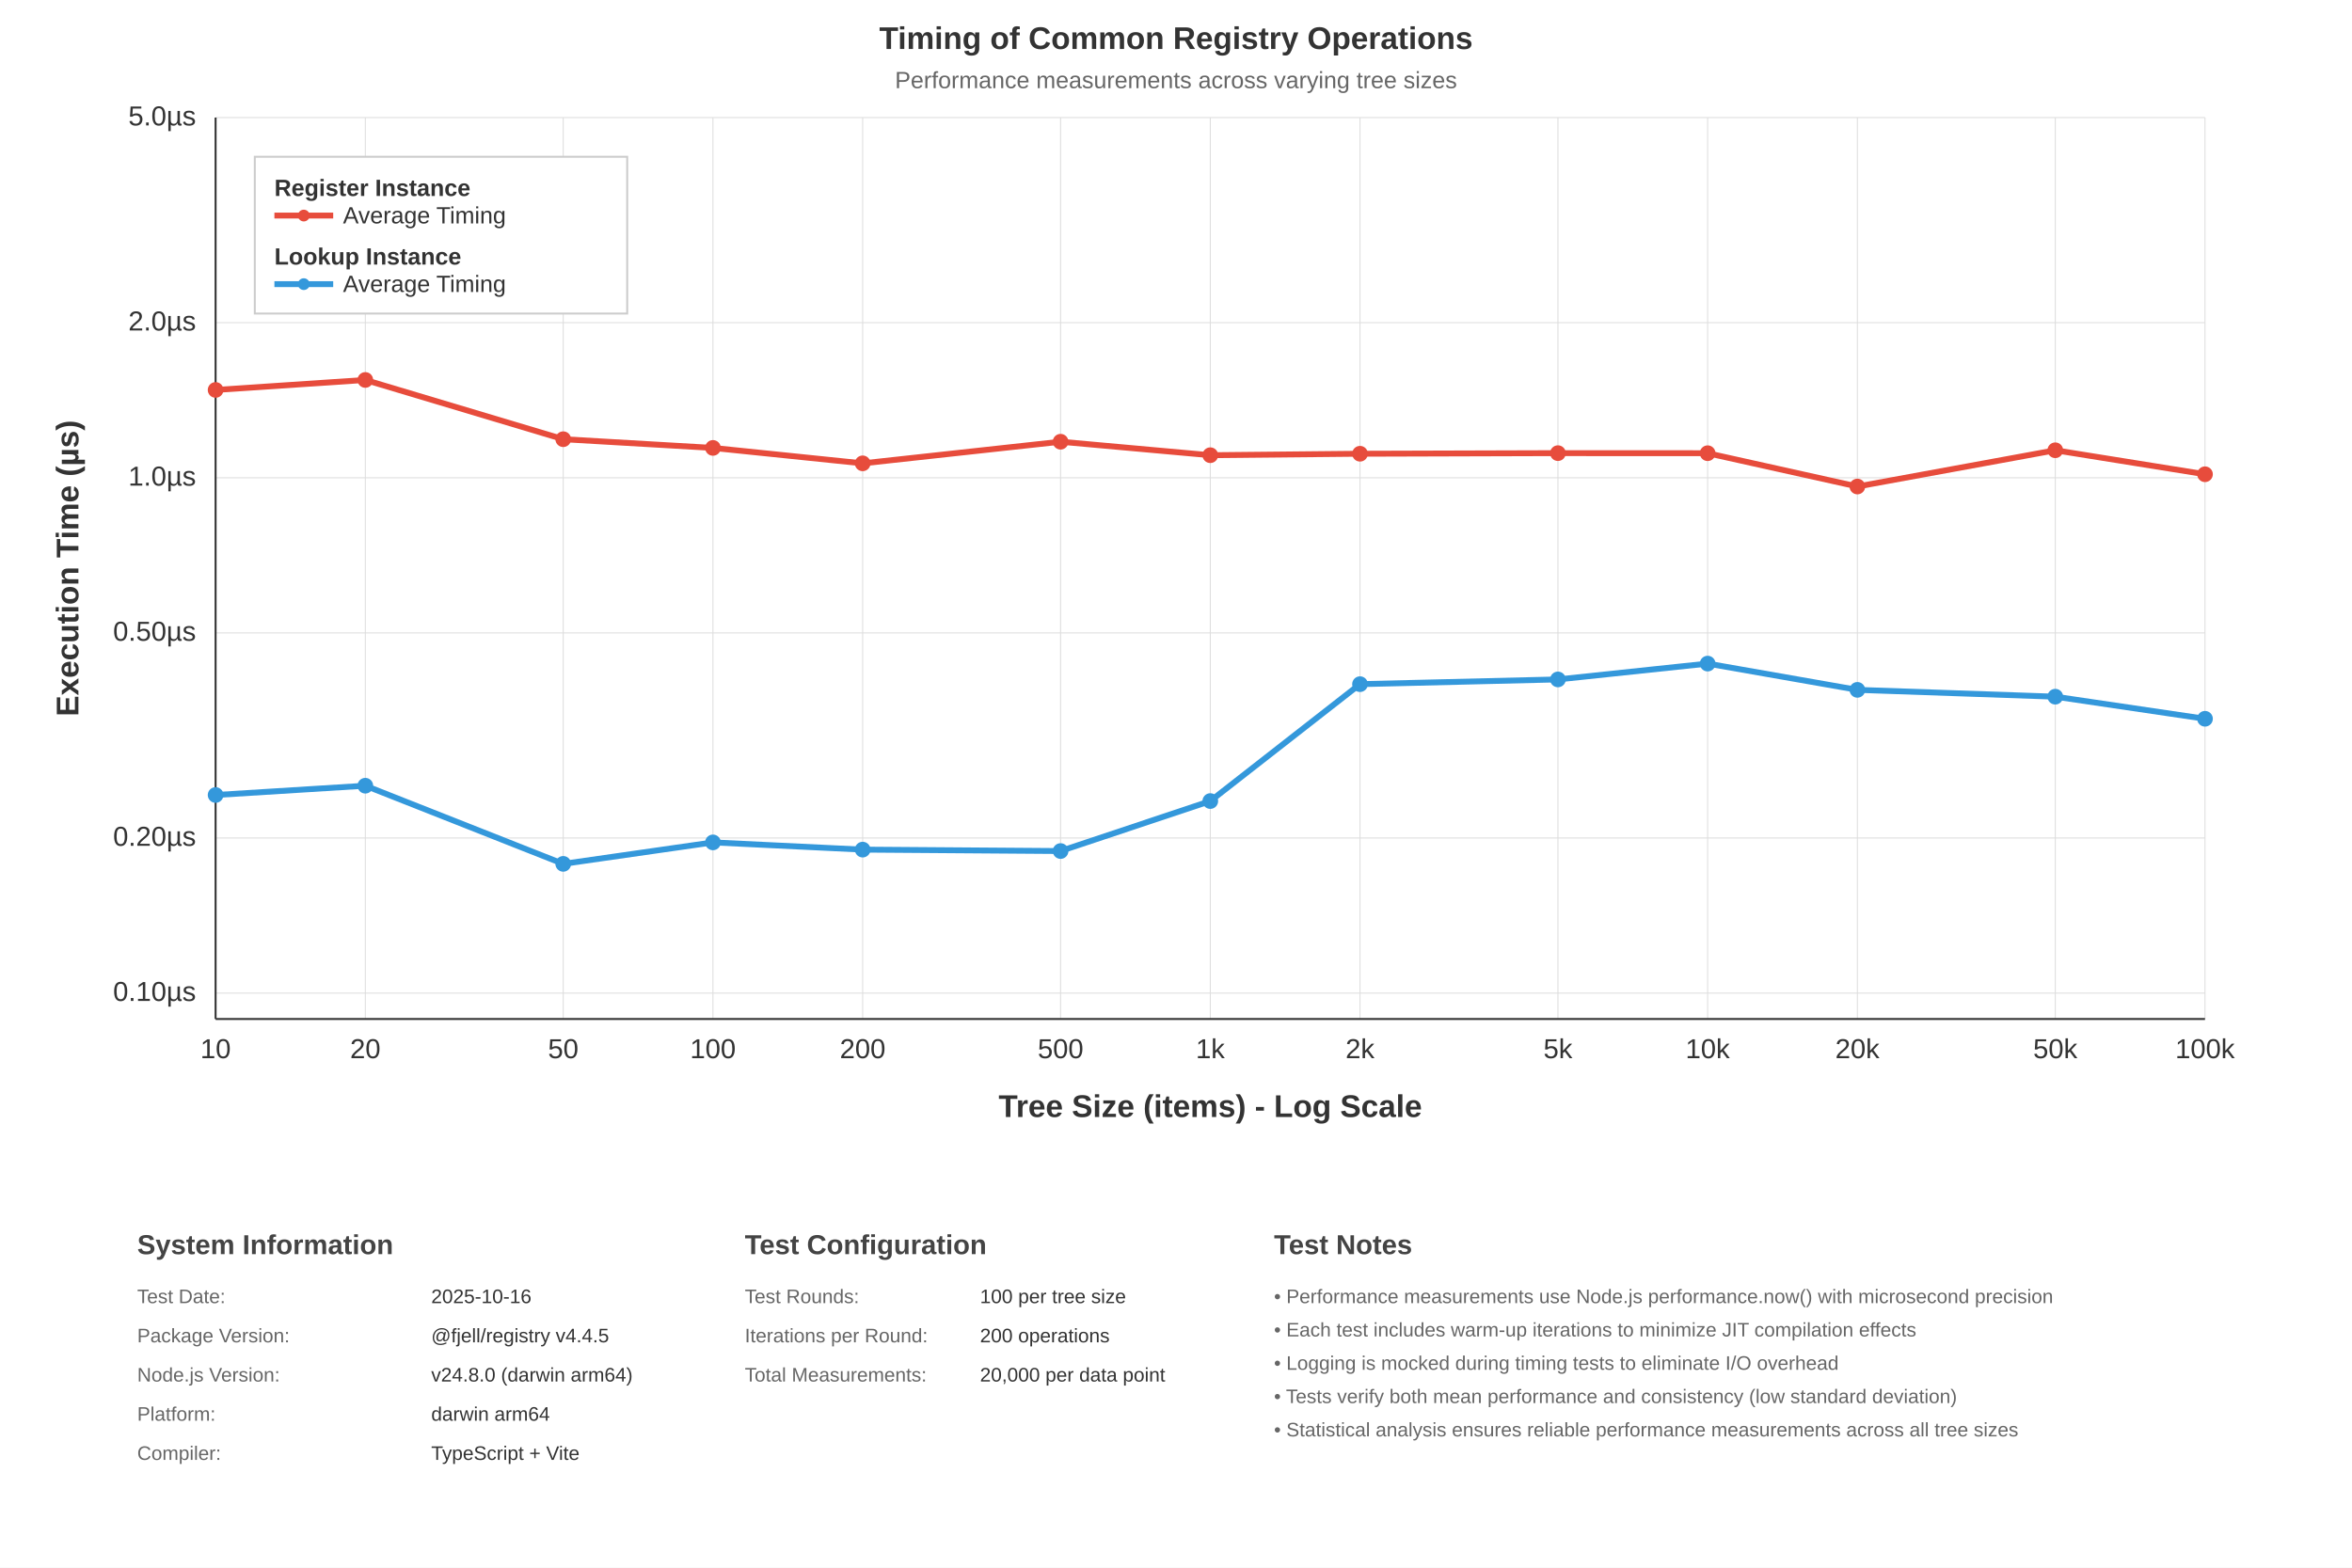
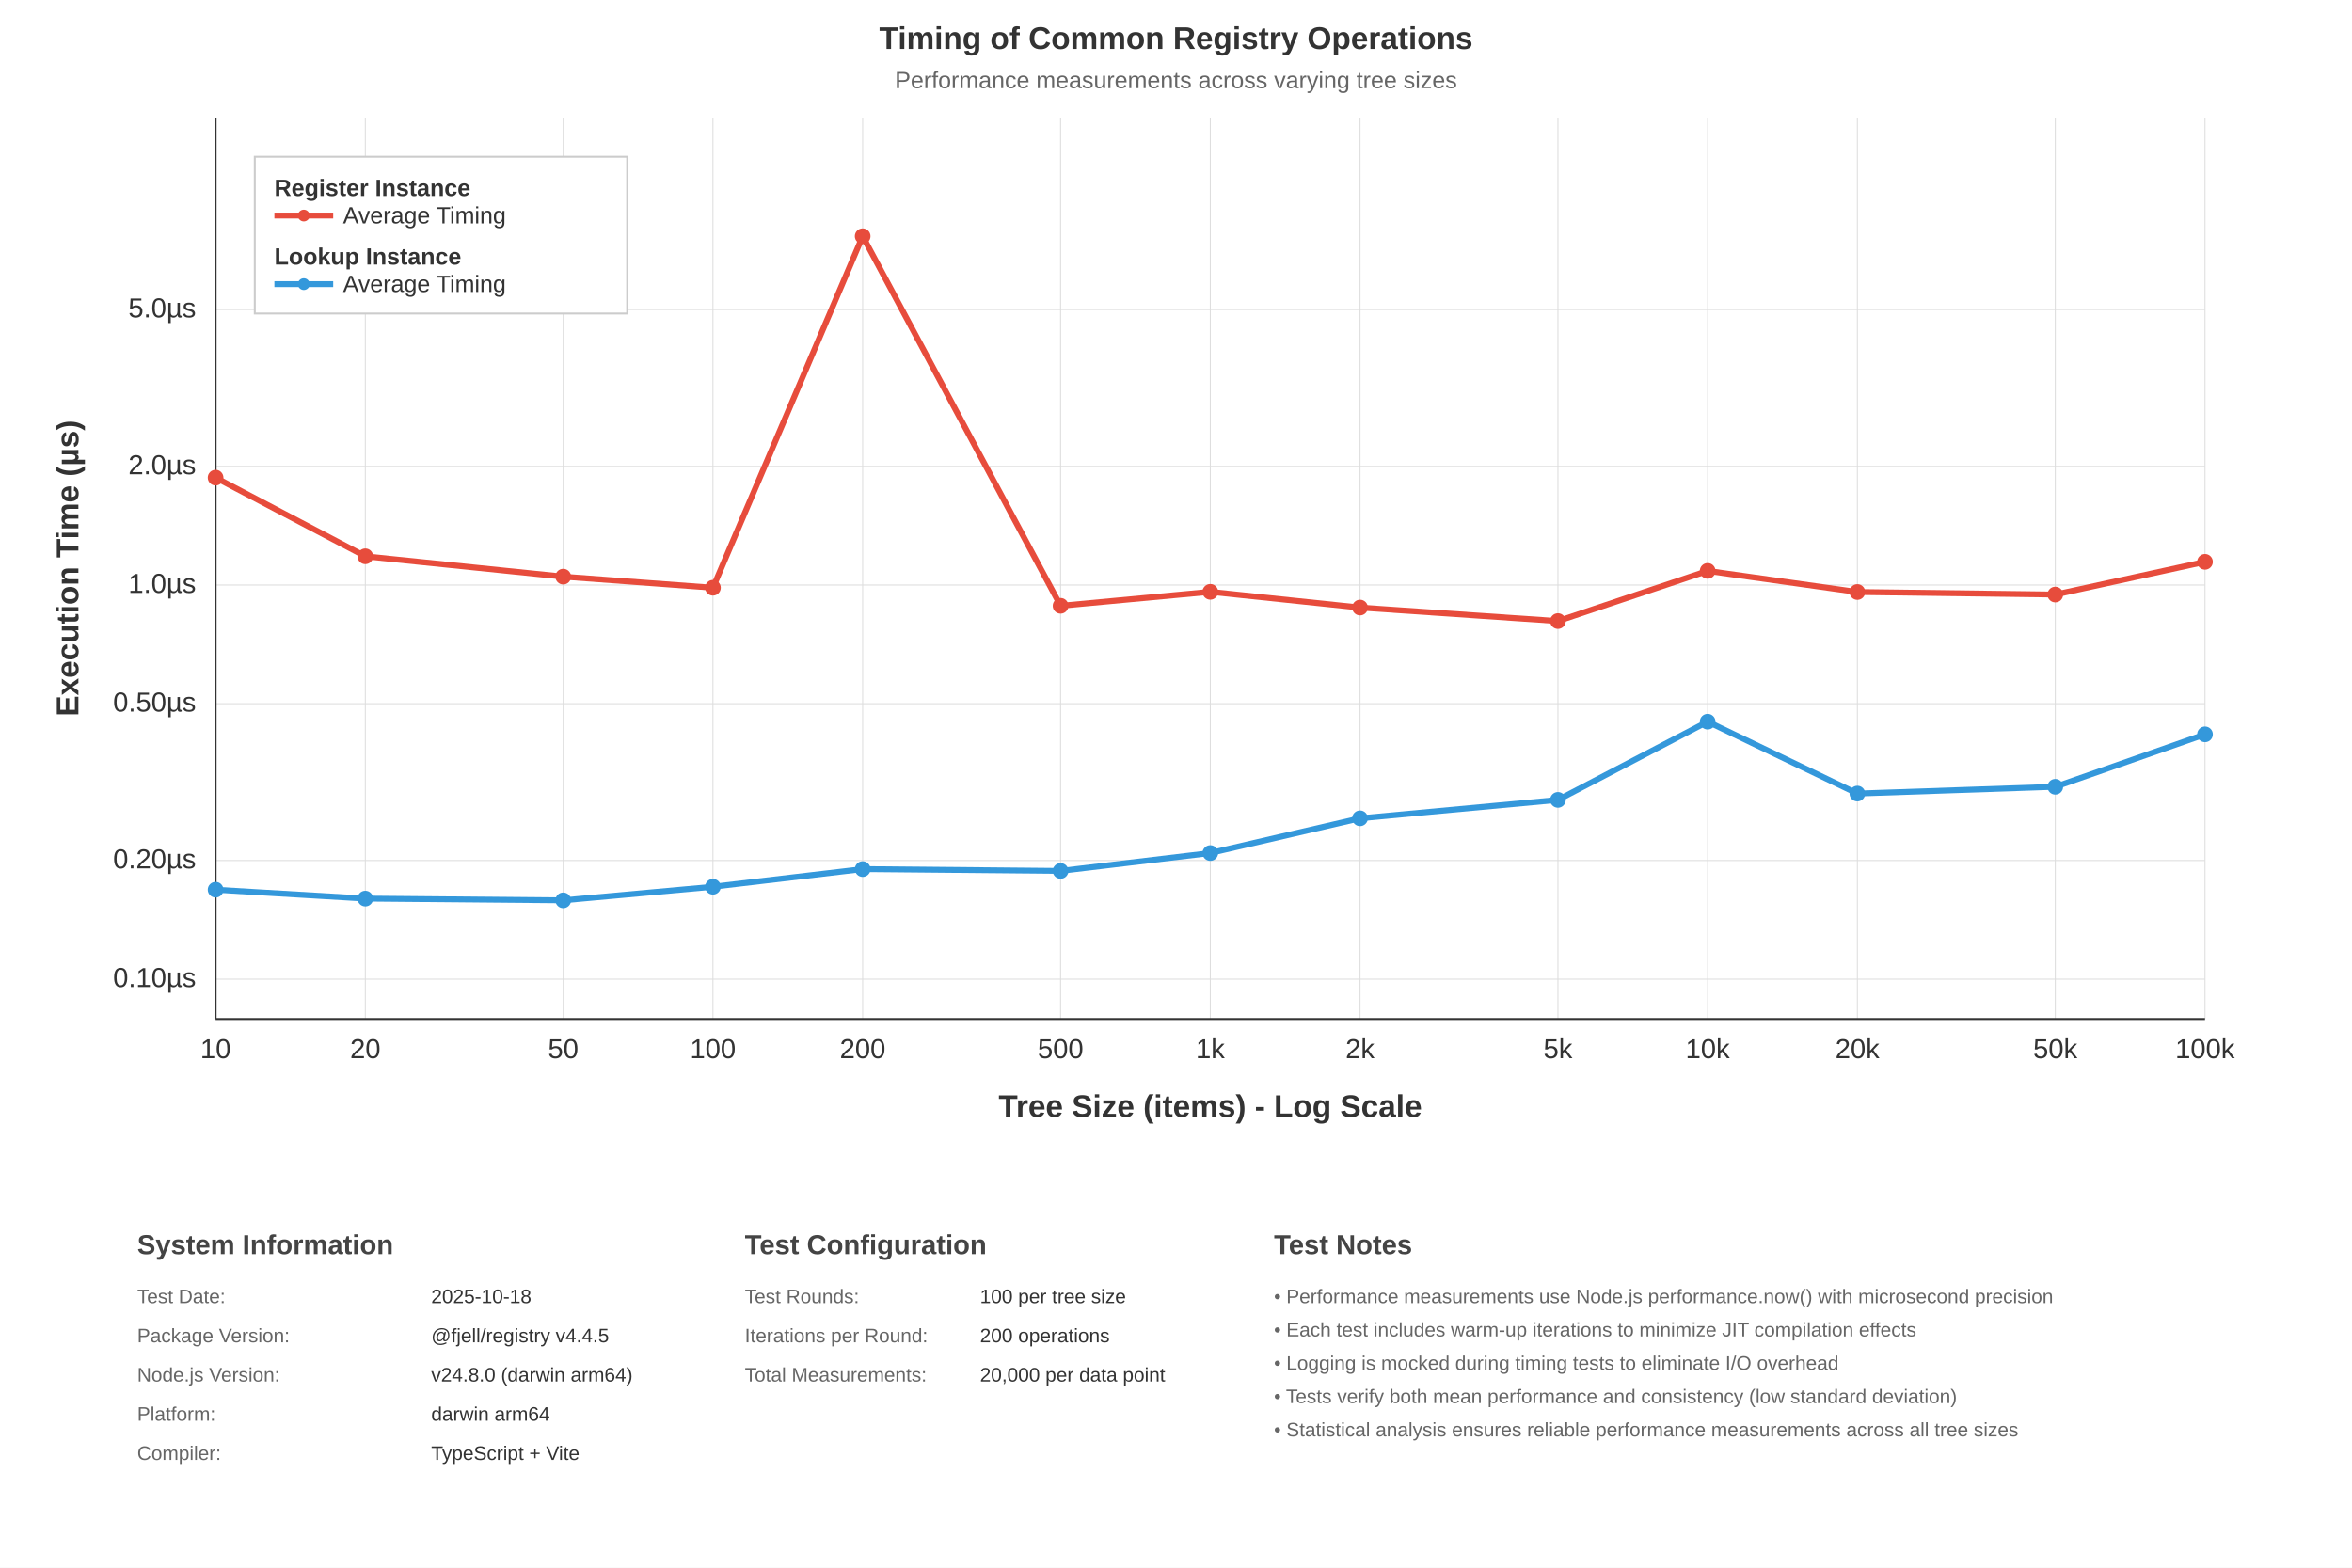
<svg xmlns="http://www.w3.org/2000/svg" width="1200" height="800">
  <style>
    .axis { stroke: #333; stroke-width: 1; }
    .grid { stroke: #ddd; stroke-width: 0.5; }
    .label { font-family: Arial, sans-serif; font-size: 14px; fill: #333; }
    .title { font-family: Arial, sans-serif; font-size: 16px; font-weight: bold; fill: #333; }
    .subtitle { font-family: Arial, sans-serif; font-size: 12px; fill: #666; }
    .register-mean { stroke: #e74c3c; stroke-width: 3; fill: none; }
    .lookup-mean { stroke: #3498db; stroke-width: 3; fill: none; }
    .register-band { fill: rgba(231, 76, 60, 0.2); stroke: #e74c3c; stroke-width: 1; }
    .lookup-band { fill: rgba(52, 152, 219, 0.2); stroke: #3498db; stroke-width: 1; }
    .register-dot { fill: #e74c3c; }
    .lookup-dot { fill: #3498db; }
    .legend { font-family: Arial, sans-serif; font-size: 12px; fill: #333; }
    .axis-title { font-family: Arial, sans-serif; font-size: 16px; font-weight: bold; fill: #333; }
    .metadata-title { font-family: Arial, sans-serif; font-size: 14px; font-weight: bold; fill: #333; }
    .metadata-section { font-family: Arial, sans-serif; font-size: 14px; font-weight: bold; fill: #444; }
    .metadata-label { font-family: Arial, sans-serif; font-size: 10px; fill: #666; }
    .metadata-value { font-family: Arial, sans-serif; font-size: 10px; fill: #333; }
  </style>
  <rect width="1200" height="800" fill="white" />
  <text x="600" y="25" text-anchor="middle" class="title">Timing of Common Registry Operations</text>
  <text x="600" y="45" text-anchor="middle" class="subtitle">Performance measurements across varying tree sizes</text>
  <g transform="translate(110,60)">
-     <line x1="0" y1="446.79" x2="1015" y2="446.79" class="grid" />
-     <text x="-10" y="450.79" text-anchor="end" class="label">0.10µs</text>
-     <line x1="0" y1="367.626" x2="1015" y2="367.626" class="grid" />
-     <text x="-10" y="371.626" text-anchor="end" class="label">0.20µs</text>
-     <line x1="0" y1="262.977" x2="1015" y2="262.977" class="grid" />
-     <text x="-10" y="266.977" text-anchor="end" class="label">0.50µs</text>
-     <line x1="0" y1="183.813" x2="1015" y2="183.813" class="grid" />
-     <text x="-10" y="187.813" text-anchor="end" class="label">1.0µs</text>
-     <line x1="0" y1="104.649" x2="1015" y2="104.649" class="grid" />
-     <text x="-10" y="108.649" text-anchor="end" class="label">2.0µs</text>
-     <line x1="0" y1="0" x2="1015" y2="0" class="grid" />
-     <text x="-10" y="4" text-anchor="end" class="label">5.0µs</text>
+     <line x1="0" y1="439.674" x2="1015" y2="439.674" class="grid" />
+     <text x="-10" y="443.674" text-anchor="end" class="label">0.10µs</text>
+     <line x1="0" y1="379.128" x2="1015" y2="379.128" class="grid" />
+     <text x="-10" y="383.128" text-anchor="end" class="label">0.20µs</text>
+     <line x1="0" y1="299.09" x2="1015" y2="299.09" class="grid" />
+     <text x="-10" y="303.09" text-anchor="end" class="label">0.50µs</text>
+     <line x1="0" y1="238.544" x2="1015" y2="238.544" class="grid" />
+     <text x="-10" y="242.544" text-anchor="end" class="label">1.0µs</text>
+     <line x1="0" y1="177.997" x2="1015" y2="177.997" class="grid" />
+     <text x="-10" y="181.997" text-anchor="end" class="label">2.0µs</text>
+     <line x1="0" y1="97.96" x2="1015" y2="97.96" class="grid" />
+     <text x="-10" y="101.96" text-anchor="end" class="label">5.0µs</text>
    <line x1="0" y1="0" x2="0" y2="460" class="grid" />
    <text x="0" y="480" text-anchor="middle" class="label">10</text>
    <line x1="76.386" y1="0" x2="76.386" y2="460" class="grid" />
    <text x="76.386" y="480" text-anchor="middle" class="label">20</text>
    <line x1="177.364" y1="0" x2="177.364" y2="460" class="grid" />
    <text x="177.364" y="480" text-anchor="middle" class="label">50</text>
    <line x1="253.75" y1="0" x2="253.75" y2="460" class="grid" />
    <text x="253.75" y="480" text-anchor="middle" class="label">100</text>
    <line x1="330.136" y1="0" x2="330.136" y2="460" class="grid" />
    <text x="330.136" y="480" text-anchor="middle" class="label">200</text>
    <line x1="431.114" y1="0" x2="431.114" y2="460" class="grid" />
    <text x="431.114" y="480" text-anchor="middle" class="label">500</text>
    <line x1="507.5" y1="0" x2="507.5" y2="460" class="grid" />
    <text x="507.5" y="480" text-anchor="middle" class="label">1k</text>
    <line x1="583.886" y1="0" x2="583.886" y2="460" class="grid" />
    <text x="583.886" y="480" text-anchor="middle" class="label">2k</text>
    <line x1="684.864" y1="0" x2="684.864" y2="460" class="grid" />
    <text x="684.864" y="480" text-anchor="middle" class="label">5k</text>
    <line x1="761.25" y1="0" x2="761.25" y2="460" class="grid" />
    <text x="761.25" y="480" text-anchor="middle" class="label">10k</text>
    <line x1="837.636" y1="0" x2="837.636" y2="460" class="grid" />
    <text x="837.636" y="480" text-anchor="middle" class="label">20k</text>
    <line x1="938.614" y1="0" x2="938.614" y2="460" class="grid" />
    <text x="938.614" y="480" text-anchor="middle" class="label">50k</text>
    <line x1="1015" y1="0" x2="1015" y2="460" class="grid" />
    <text x="1015" y="480" text-anchor="middle" class="label">100k</text>
    <line x1="0" y1="0" x2="0" y2="460" class="axis" />
    <line x1="0" y1="460" x2="1015" y2="460" class="axis" />
    <text x="507.5" y="510" text-anchor="middle" class="axis-title">Tree Size (items) - Log Scale</text>
    <text transform="rotate(-90,-70,230)" x="-70" y="230" text-anchor="middle" class="axis-title">Execution Time (µs)</text>
-     <path d="M 0 138.991 L 76.386 133.892 L 177.364 164.13 L 253.75 168.573 L 330.136 176.448 L 431.114 165.415 L 507.5 172.295 L 583.886 171.547 L 684.864 171.246 L 761.25 171.279 L 837.636 188.271 L 938.614 169.772 L 1015 182.016" class="register-mean" />
-     <path d="M 0 345.695 L 76.386 340.953 L 177.364 380.836 L 253.75 369.881 L 330.136 373.567 L 431.114 374.294 L 507.5 348.784 L 583.886 289.131 L 684.864 286.716 L 761.25 278.64 L 837.636 292.04 L 938.614 295.519 L 1015 306.795" class="lookup-mean" />
-     <circle cx="0" cy="138.991" r="4" class="register-dot" />
-     <circle cx="76.386" cy="133.892" r="4" class="register-dot" />
-     <circle cx="177.364" cy="164.13" r="4" class="register-dot" />
-     <circle cx="253.75" cy="168.573" r="4" class="register-dot" />
-     <circle cx="330.136" cy="176.448" r="4" class="register-dot" />
-     <circle cx="431.114" cy="165.415" r="4" class="register-dot" />
-     <circle cx="507.5" cy="172.295" r="4" class="register-dot" />
-     <circle cx="583.886" cy="171.547" r="4" class="register-dot" />
-     <circle cx="684.864" cy="171.246" r="4" class="register-dot" />
-     <circle cx="761.25" cy="171.279" r="4" class="register-dot" />
-     <circle cx="837.636" cy="188.271" r="4" class="register-dot" />
-     <circle cx="938.614" cy="169.772" r="4" class="register-dot" />
-     <circle cx="1015" cy="182.016" r="4" class="register-dot" />
-     <circle cx="0" cy="345.695" r="4" class="lookup-dot" />
-     <circle cx="76.386" cy="340.953" r="4" class="lookup-dot" />
-     <circle cx="177.364" cy="380.836" r="4" class="lookup-dot" />
-     <circle cx="253.75" cy="369.881" r="4" class="lookup-dot" />
-     <circle cx="330.136" cy="373.567" r="4" class="lookup-dot" />
-     <circle cx="431.114" cy="374.294" r="4" class="lookup-dot" />
-     <circle cx="507.5" cy="348.784" r="4" class="lookup-dot" />
-     <circle cx="583.886" cy="289.131" r="4" class="lookup-dot" />
-     <circle cx="684.864" cy="286.716" r="4" class="lookup-dot" />
-     <circle cx="761.25" cy="278.64" r="4" class="lookup-dot" />
-     <circle cx="837.636" cy="292.04" r="4" class="lookup-dot" />
-     <circle cx="938.614" cy="295.519" r="4" class="lookup-dot" />
-     <circle cx="1015" cy="306.795" r="4" class="lookup-dot" />
+     <path d="M 0 183.742 L 76.386 223.891 L 177.364 234.271 L 253.75 239.935 L 330.136 60.546 L 431.114 249.146 L 507.5 242.016 L 583.886 250.04 L 684.864 256.938 L 761.25 231.334 L 837.636 242.109 L 938.614 243.407 L 1015 226.712" class="register-mean" />
+     <path d="M 0 394.022 L 76.386 398.559 L 177.364 399.454 L 253.75 392.509 L 330.136 383.504 L 431.114 384.44 L 507.5 375.314 L 583.886 357.588 L 684.864 348.189 L 761.25 308.276 L 837.636 344.963 L 938.614 341.498 L 1015 314.747" class="lookup-mean" />
+     <circle cx="0" cy="183.742" r="4" class="register-dot" />
+     <circle cx="76.386" cy="223.891" r="4" class="register-dot" />
+     <circle cx="177.364" cy="234.271" r="4" class="register-dot" />
+     <circle cx="253.75" cy="239.935" r="4" class="register-dot" />
+     <circle cx="330.136" cy="60.546" r="4" class="register-dot" />
+     <circle cx="431.114" cy="249.146" r="4" class="register-dot" />
+     <circle cx="507.5" cy="242.016" r="4" class="register-dot" />
+     <circle cx="583.886" cy="250.04" r="4" class="register-dot" />
+     <circle cx="684.864" cy="256.938" r="4" class="register-dot" />
+     <circle cx="761.25" cy="231.334" r="4" class="register-dot" />
+     <circle cx="837.636" cy="242.109" r="4" class="register-dot" />
+     <circle cx="938.614" cy="243.407" r="4" class="register-dot" />
+     <circle cx="1015" cy="226.712" r="4" class="register-dot" />
+     <circle cx="0" cy="394.022" r="4" class="lookup-dot" />
+     <circle cx="76.386" cy="398.559" r="4" class="lookup-dot" />
+     <circle cx="177.364" cy="399.454" r="4" class="lookup-dot" />
+     <circle cx="253.75" cy="392.509" r="4" class="lookup-dot" />
+     <circle cx="330.136" cy="383.504" r="4" class="lookup-dot" />
+     <circle cx="431.114" cy="384.44" r="4" class="lookup-dot" />
+     <circle cx="507.5" cy="375.314" r="4" class="lookup-dot" />
+     <circle cx="583.886" cy="357.588" r="4" class="lookup-dot" />
+     <circle cx="684.864" cy="348.189" r="4" class="lookup-dot" />
+     <circle cx="761.25" cy="308.276" r="4" class="lookup-dot" />
+     <circle cx="837.636" cy="344.963" r="4" class="lookup-dot" />
+     <circle cx="938.614" cy="341.498" r="4" class="lookup-dot" />
+     <circle cx="1015" cy="314.747" r="4" class="lookup-dot" />
    <g transform="translate(20, 20)">
      <rect x="0" y="0" width="190" height="80" fill="white" stroke="#ccc" stroke-width="1" />
      <text x="10" y="20" class="legend" font-weight="bold">Register Instance</text>
      <line x1="10" y1="30" x2="40" y2="30" class="register-mean" />
      <circle cx="25" cy="30" r="3" class="register-dot" />
      <text x="45" y="34" class="legend">Average Timing</text>
      <text x="10" y="55" class="legend" font-weight="bold">Lookup Instance</text>
      <line x1="10" y1="65" x2="40" y2="65" class="lookup-mean" />
      <circle cx="25" cy="65" r="3" class="lookup-dot" />
      <text x="45" y="69" class="legend">Average Timing</text>
    </g>
  </g>
  <g transform="translate(50, 620)">
    <g transform="translate(20, 20)">
      <text x="0" y="0" class="metadata-section">System Information</text>
      <text x="0" y="25" class="metadata-label">Test Date:</text>
-       <text x="150" y="25" class="metadata-value">2025-10-16</text>
+       <text x="150" y="25" class="metadata-value">2025-10-18</text>
      <text x="0" y="45" class="metadata-label">Package Version:</text>
      <text x="150" y="45" class="metadata-value">@fjell/registry v4.4.5</text>
      <text x="0" y="65" class="metadata-label">Node.js Version:</text>
      <text x="150" y="65" class="metadata-value">v24.8.0 (darwin arm64)</text>
      <text x="0" y="85" class="metadata-label">Platform:</text>
      <text x="150" y="85" class="metadata-value">darwin arm64</text>
      <text x="0" y="105" class="metadata-label">Compiler:</text>
      <text x="150" y="105" class="metadata-value">TypeScript + Vite</text>
    </g>
    <g transform="translate(330, 20)">
      <text x="0" y="0" class="metadata-section">Test Configuration</text>
      <text x="0" y="25" class="metadata-label">Test Rounds:</text>
      <text x="120" y="25" class="metadata-value">100 per tree size</text>
      <text x="0" y="45" class="metadata-label">Iterations per Round:</text>
      <text x="120" y="45" class="metadata-value">200 operations</text>
      <text x="0" y="65" class="metadata-label">Total Measurements:</text>
      <text x="120" y="65" class="metadata-value">20,000 per data point</text>
    </g>
    <g transform="translate(600, 20)">
      <text x="0" y="0" class="metadata-section">Test Notes</text>
      <text x="0" y="25" class="metadata-label">• Performance measurements use Node.js performance.now() with microsecond precision</text>
      <text x="0" y="42" class="metadata-label">• Each test includes warm-up iterations to minimize JIT compilation effects</text>
      <text x="0" y="59" class="metadata-label">• Logging is mocked during timing tests to eliminate I/O overhead</text>
      <text x="0" y="76" class="metadata-label">• Tests verify both mean performance and consistency (low standard deviation)</text>
      <text x="0" y="93" class="metadata-label">• Statistical analysis ensures reliable performance measurements across all tree sizes</text>
    </g>
  </g>
</svg>
